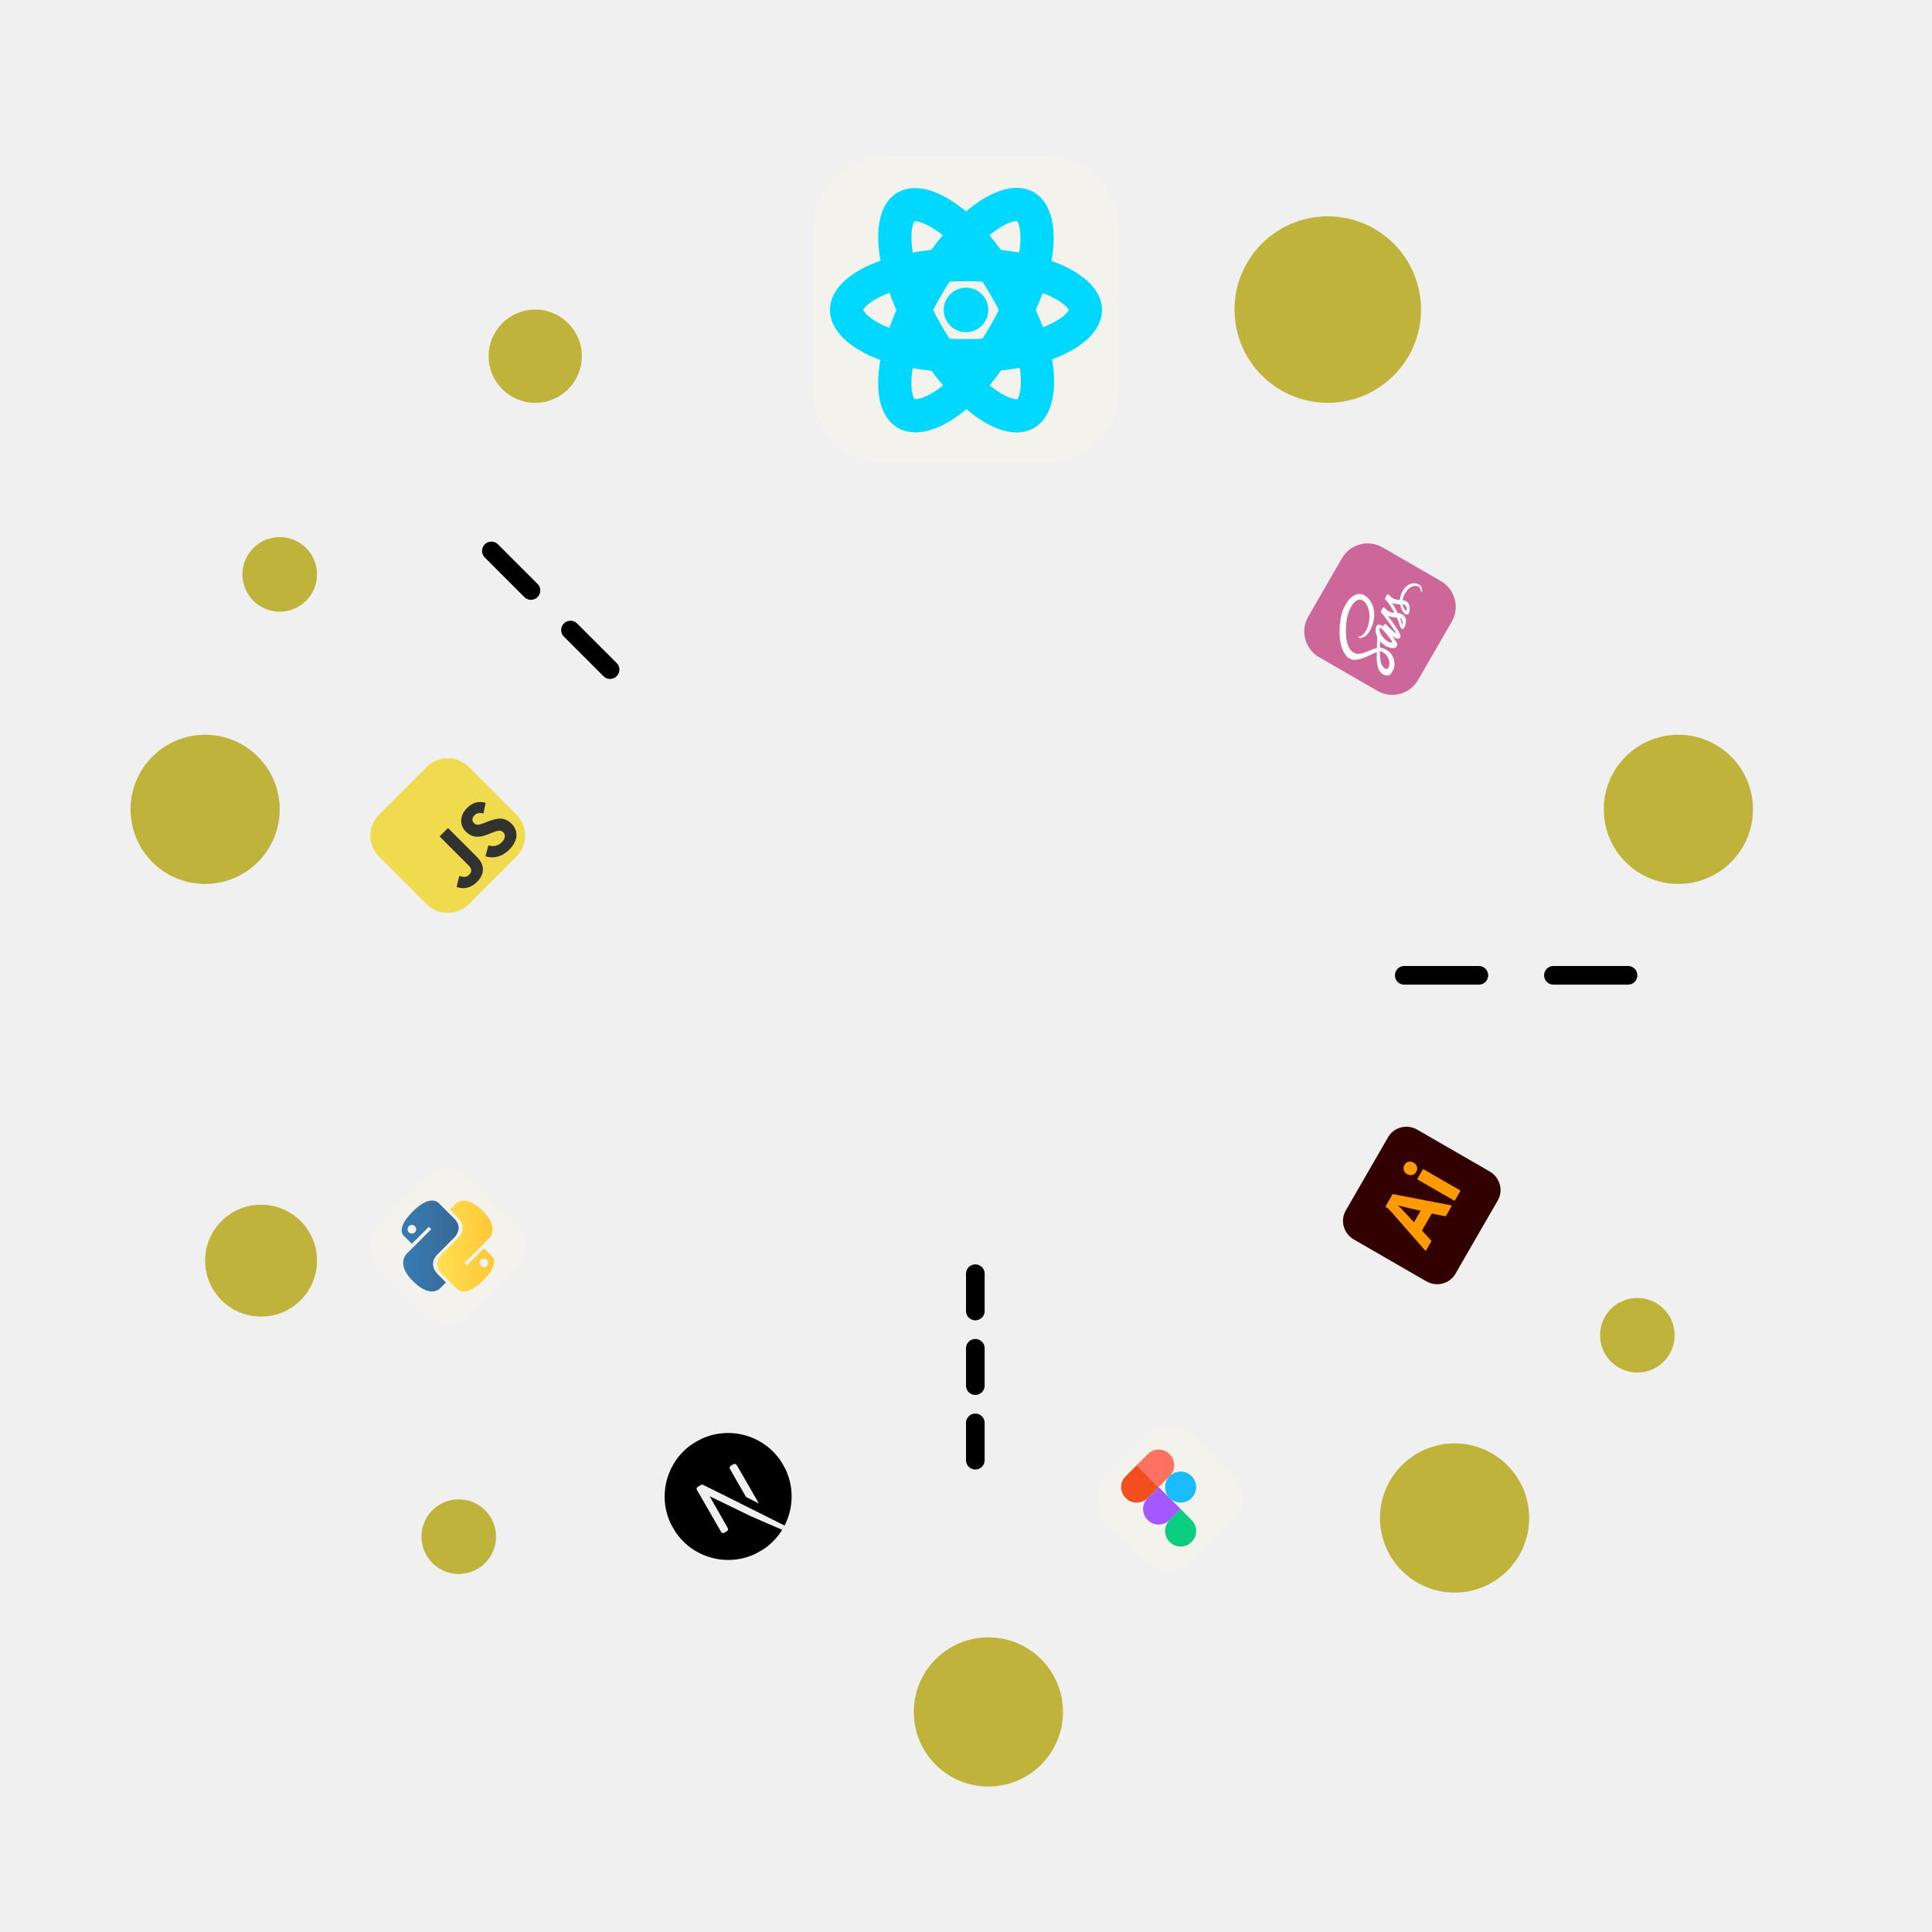
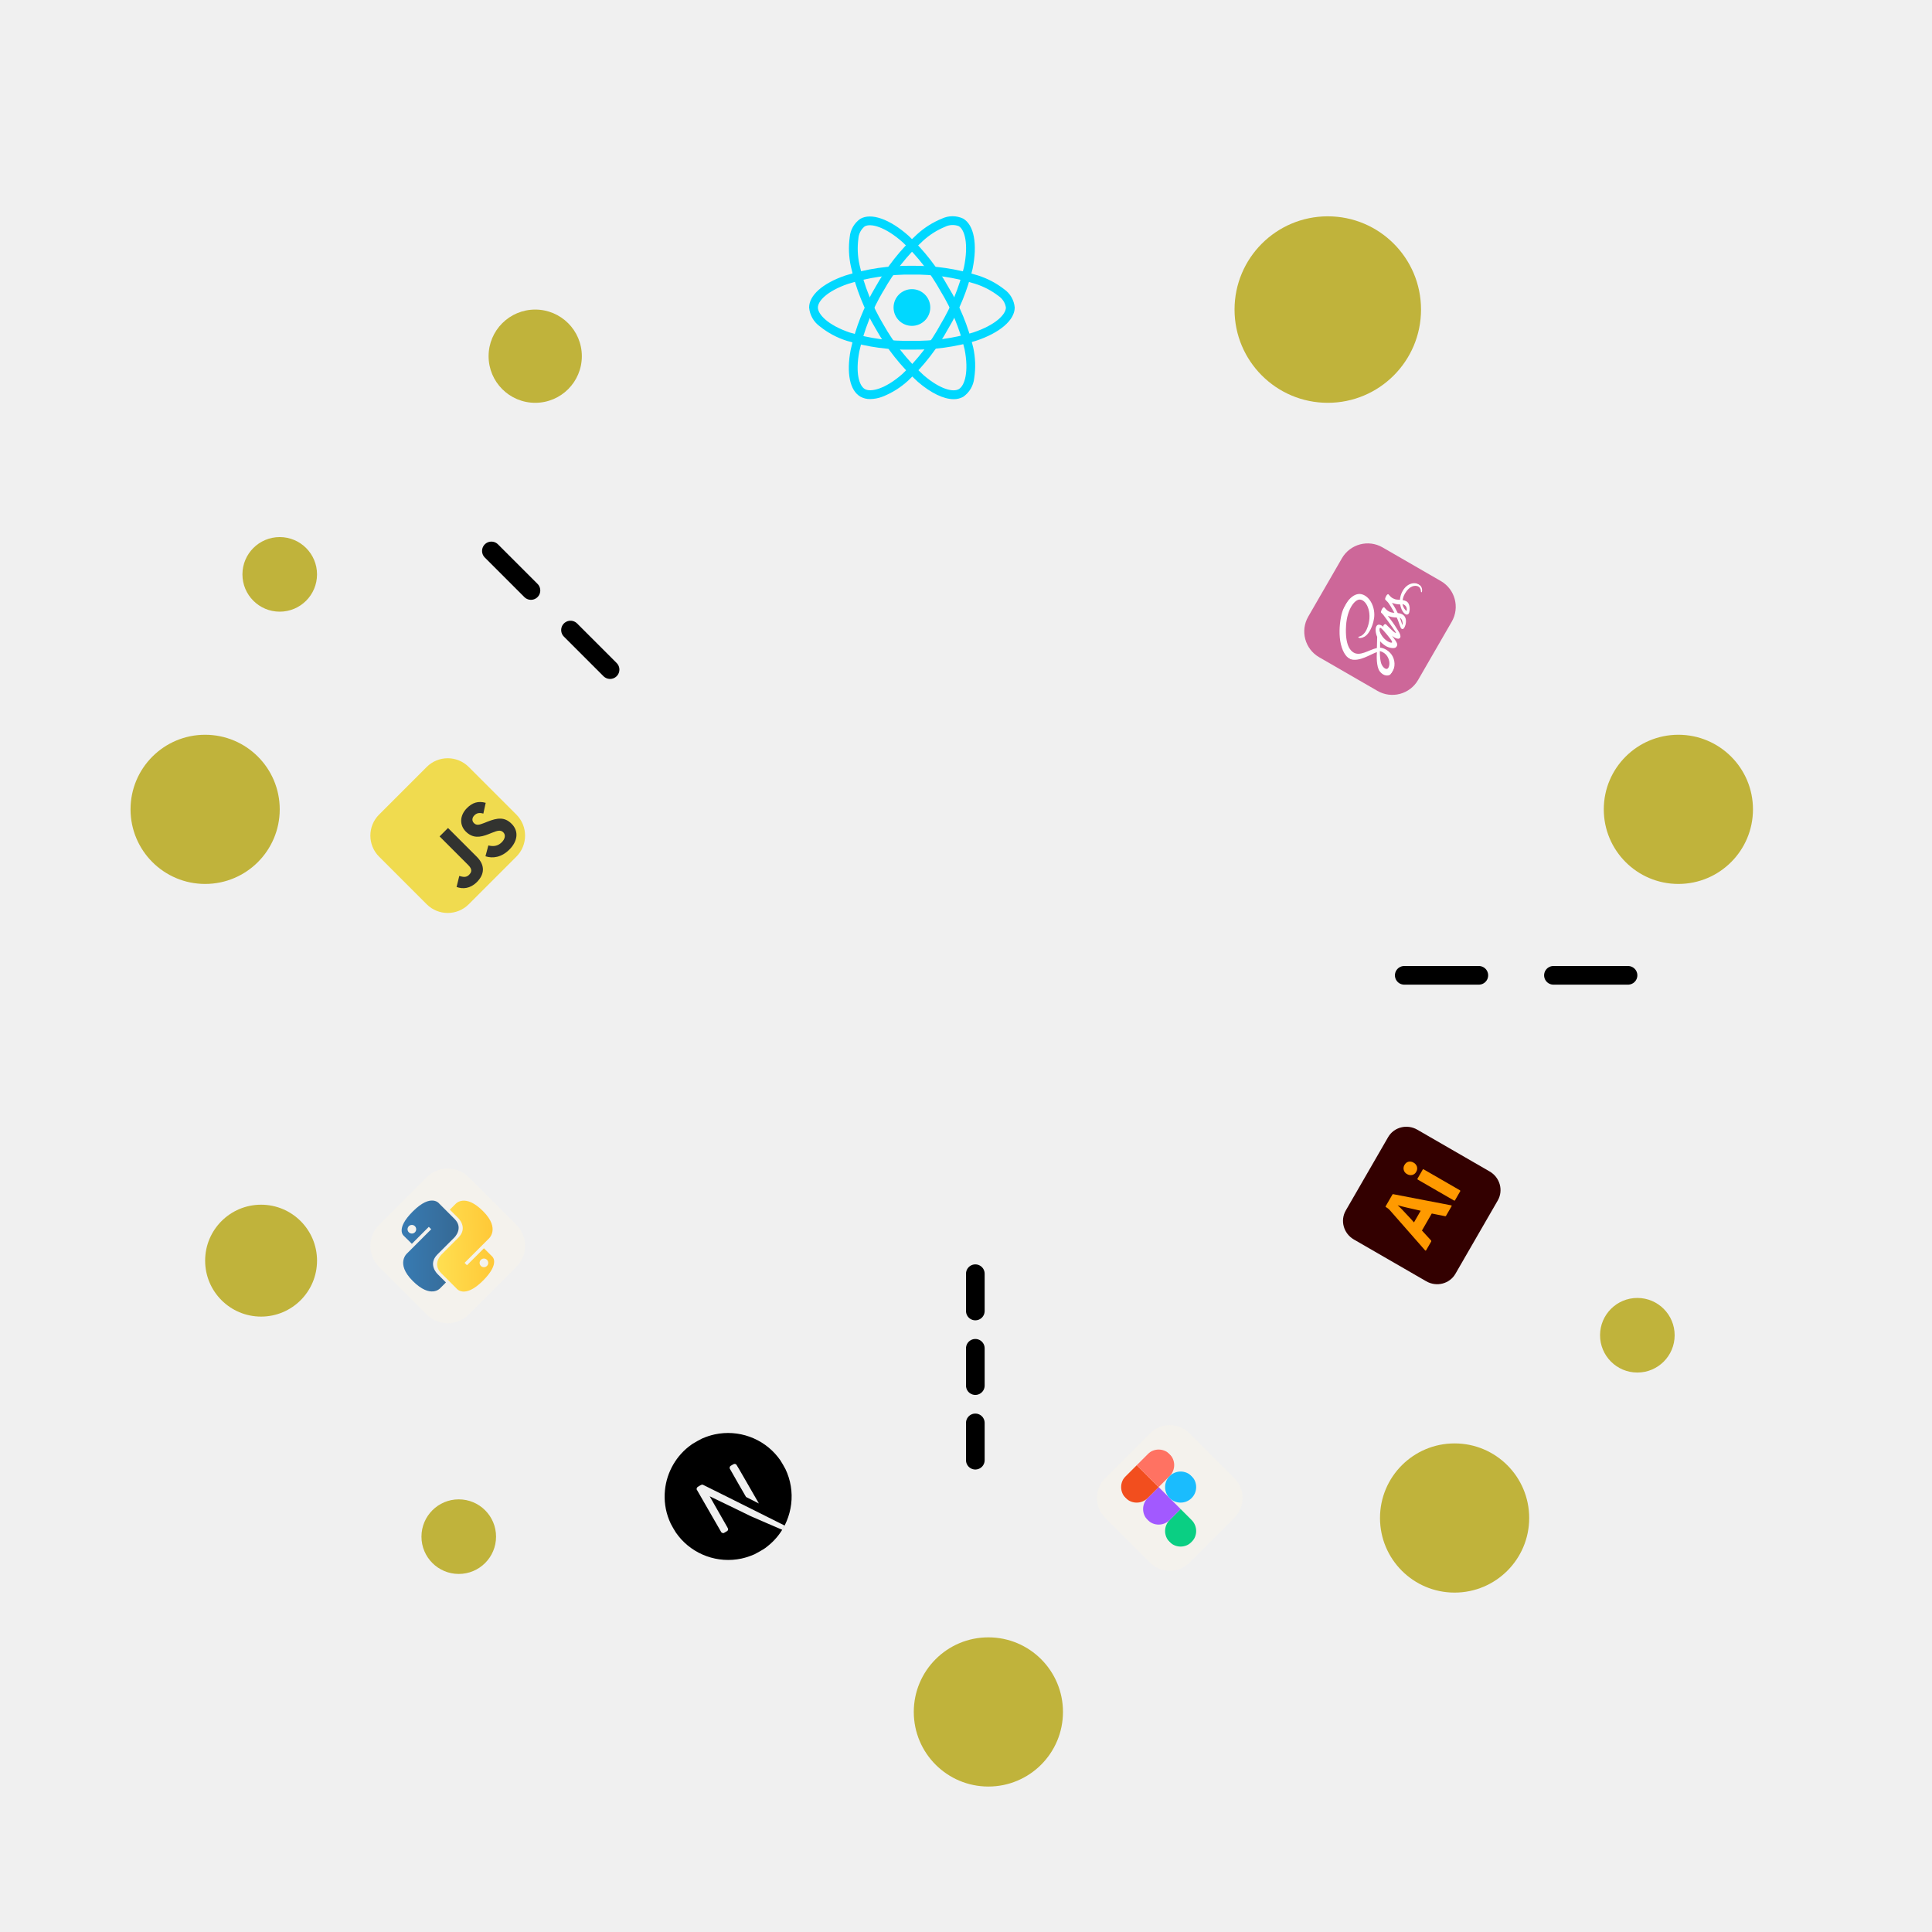
<svg xmlns="http://www.w3.org/2000/svg" width="300" height="300" viewBox="0 0 514 518" fill="none">
  <g clip-path="url(#clip0_93_16)">
    <path d="M112.407 205.635L99.635 218.407C96.523 221.519 96.523 226.564 99.635 229.676L112.407 242.448C115.519 245.56 120.564 245.56 123.676 242.448L136.449 229.676C139.56 226.564 139.56 221.519 136.449 218.407L123.676 205.635C120.564 202.523 115.519 202.523 112.407 205.635Z" fill="#F0DB4F" />
    <path d="M120.412 237.811L121.139 234.858C122.123 235.132 122.978 235.342 123.753 234.567C124.495 233.825 124.673 233.067 123.543 231.937L115.861 224.255L118.121 221.996L125.835 229.71C128.175 232.05 127.868 234.486 125.867 236.488C124.059 238.295 122.074 238.408 120.412 237.811M128.159 229.58L128.934 226.675C130.209 226.982 131.419 226.933 132.533 225.82C133.469 224.884 133.598 223.819 132.952 223.173C132.178 222.399 131.29 222.737 129.805 223.319L128.998 223.641C126.675 224.577 124.722 224.787 122.882 222.947C121.187 221.253 121.187 218.671 123.205 216.653C124.641 215.217 126.174 214.684 128.224 215.249L127.594 218.138C126.513 217.832 125.819 217.977 125.174 218.622C124.512 219.284 124.512 220.123 125.061 220.672C125.738 221.35 126.432 221.204 127.82 220.656L128.627 220.333C131.371 219.236 133.291 218.993 135.179 220.882C137.213 222.915 136.729 225.626 134.582 227.773C132.484 229.871 130.128 230.226 128.159 229.58Z" fill="#323330" />
  </g>
  <g clip-path="url(#clip1_93_16)">
    <path d="M357.793 149.679L348.762 165.321C346.561 169.133 347.867 174.006 351.679 176.207L367.321 185.238C371.133 187.439 376.006 186.133 378.207 182.321L387.238 166.679C389.439 162.867 388.133 157.994 384.321 155.793L368.679 146.762C364.867 144.561 359.994 145.867 357.793 149.679Z" fill="#CD6799" />
    <mask id="mask0_93_16" style="mask-type:luminance" maskUnits="userSpaceOnUse" x="352" y="149" width="32" height="34">
      <path d="M352.733 172.521L366.014 149.518L383.257 159.472L369.975 182.476L352.733 172.521Z" fill="white" />
    </mask>
    <g mask="url(#mask0_93_16)">
      <path d="M374.072 158.448C373.613 159.252 373.404 160.061 373.352 160.809C372.805 160.778 372.303 160.774 372.004 160.652C371.657 160.508 371.43 160.444 371.073 160.171C370.716 159.897 370.297 159.353 370.252 159.333C370.208 159.313 369.984 159.245 369.713 159.704C369.442 160.164 369.304 160.616 369.399 160.733C369.494 160.849 369.72 161.097 369.972 161.321C370.346 161.643 371.358 163.353 371.864 164.289C371.468 164.268 371.122 164.247 370.89 164.153C370.543 164.008 370.316 163.944 369.959 163.671C369.602 163.397 369.183 162.853 369.138 162.833C369.094 162.813 368.87 162.745 368.599 163.205C368.328 163.664 368.19 164.116 368.285 164.233C368.38 164.349 368.637 164.565 368.858 164.821C369.08 165.078 370.935 167.644 371.412 168.311C371.605 168.581 371.792 168.855 371.973 169.134C371.973 169.134 371.983 169.145 371.997 169.17C372.054 169.257 372.109 169.345 372.163 169.434L372.168 169.436C372.245 169.565 372.311 169.693 372.291 169.726C372.277 169.751 371.948 169.623 371.583 169.306C370.81 168.636 369.688 167.456 369.64 167.434C369.615 167.419 369.423 167.208 369.107 167.474C368.796 167.731 368.93 167.965 368.913 167.994C368.896 168.024 368.955 168.086 368.955 168.086C368.955 168.086 367.646 166.843 367.033 167.905C366.65 168.569 366.848 169.904 367.241 170.735C367.224 171.413 367.208 172.09 367.193 172.768C367.188 173.096 367.179 173.432 367.171 173.746C367.145 173.754 367.114 173.758 367.087 173.765C364.972 174.257 362.63 176.074 360.845 174.909C360.195 174.483 358.564 173.234 358.903 167.702C359.202 163.16 361.309 160.625 362.661 160.756C364.592 160.942 366.158 164.785 364.46 168.676C363.81 170.16 362.851 170.58 362.543 170.649C362.221 170.721 362.192 170.743 362.193 170.839C362.188 170.992 362.42 171.026 362.554 171.047C362.902 171.103 363.666 170.944 364.352 170.327C364.959 169.781 366.023 168.218 366.401 165.799C366.822 163.091 365.44 159.987 363.152 159.343C360.835 158.683 358.227 161.657 357.522 165.488C357.102 167.765 356.977 170.426 357.504 172.695C358.131 175.391 359.394 176.49 360.056 176.721C362.408 177.536 365.47 175.413 367.164 174.834C367.164 174.913 367.162 174.984 367.16 175.045C367.113 175.796 366.991 178.693 367.902 179.958C368.932 181.393 370.354 181.239 370.767 180.834C372.048 179.574 372.19 177.602 371.433 176.062C370.676 174.522 369.014 173.696 368.059 173.654C368.047 173.653 368.035 173.654 368.024 173.656C368.023 173.454 368.02 173.246 368.019 173.043C368.015 172.671 368.02 172.298 368.032 171.925C368.34 172.294 368.746 172.668 369.388 173.106C370.142 173.625 371.353 173.893 372.001 173.702C372.286 173.615 372.419 173.394 372.501 173.252C372.788 172.756 372.504 172.296 372.16 171.767C371.739 171.12 371.203 170.447 371.203 170.447C371.203 170.447 372.88 171.869 373.413 170.945C373.607 170.609 373.367 170.017 373.232 169.737L373.236 169.739C373.236 169.739 373.228 169.724 373.208 169.69C373.173 169.625 373.152 169.585 373.152 169.585L373.143 169.58C372.986 169.31 372.627 168.699 372 167.738C371.193 166.5 370.087 165.117 370.087 165.117C370.087 165.117 370.465 165.268 371.144 165.43C371.542 165.526 372.037 165.531 372.495 165.572C372.607 165.815 372.663 165.96 372.663 165.96L372.67 165.958C372.75 166.15 372.837 166.357 372.913 166.574C373.195 167.347 373.505 168.255 373.642 168.434C373.805 168.646 373.973 168.715 374.196 168.62C374.359 168.551 374.497 168.34 374.613 168.11C374.821 167.682 374.888 167.334 374.907 167.155C374.956 166.886 374.985 166.555 374.945 166.208C374.872 165.567 374.555 165.02 373.915 164.684C373.563 164.498 373.154 164.412 372.75 164.364C372.716 164.288 372.679 164.216 372.644 164.14C372.017 162.832 371.196 161.625 371.196 161.625C371.196 161.625 371.574 161.776 372.253 161.938C372.595 162.024 373.014 162.036 373.412 162.064C373.568 163.045 373.96 163.82 374.287 164.204C374.899 164.91 375.362 164.903 375.667 164.559C375.807 164.404 375.868 164.104 375.895 163.873C375.955 163.594 375.985 163.242 375.945 162.866C375.872 162.225 375.66 161.526 375.02 161.189C374.727 161.037 374.402 160.95 374.068 160.898C374.161 160.195 374.452 159.389 375.1 158.52C376.489 156.657 377.964 156.982 378.445 157.361C378.926 157.74 378.97 158.324 378.978 158.514C378.986 158.703 378.989 158.767 379.059 158.79C379.161 158.827 379.196 158.757 379.247 158.63C379.312 158.449 379.429 157.335 378.485 156.74C377.287 155.964 375.26 156.362 374.072 158.448ZM370.368 176.869C370.707 177.949 370.447 179.031 369.986 179.296C369.491 179.582 368.521 178.798 368.227 177.542C368.047 176.777 367.983 175.889 367.963 175.313C367.96 175.182 367.959 174.991 367.953 174.758C367.953 174.719 367.955 174.697 367.955 174.697L367.95 174.56C369.214 174.892 370.011 175.733 370.368 176.869ZM369.872 170.144C370.302 170.7 371.463 172.014 371.214 172.262C371.001 172.475 369.82 172 368.947 171.02C368.509 170.527 368.083 169.771 367.96 169.403C367.765 168.809 367.861 168.333 368.08 168.331C368.365 168.333 369.602 169.797 369.872 170.144ZM374.08 167.259C374.074 167.385 374.055 167.497 374.005 167.524C373.972 167.544 373.946 167.434 373.946 167.434C373.946 167.434 373.697 166.624 373.567 166.286C373.49 166.09 373.399 165.858 373.293 165.607L373.347 165.638C373.99 166.009 374.063 166.88 374.08 167.259ZM375.153 163.78C375.062 163.823 374.901 163.713 374.514 163.171C374.362 162.96 374.144 162.542 374.028 161.977C374.186 162.013 374.333 162.058 374.453 162.133C375.261 162.605 375.228 163.359 375.153 163.78Z" fill="white" />
    </g>
  </g>
  <g clip-path="url(#clip2_93_16)">
-     <path d="M278.781 42H235.219C224.605 42 216 50.605 216 61.219V104.781C216 115.395 224.605 124 235.219 124H278.781C289.395 124 298 115.395 298 104.781V61.219C298 50.605 289.395 42 278.781 42Z" fill="#F4F2ED" />
-     <path d="M257 89.07C260.301 89.07 262.976 86.395 262.976 83.094C262.976 79.794 260.301 77.119 257 77.119C253.7 77.119 251.025 79.794 251.025 83.094C251.025 86.395 253.7 89.07 257 89.07Z" fill="#00D8FF" />
-     <path d="M257.001 70.945C265.024 70.945 272.477 72.096 278.097 74.031C284.868 76.362 289.031 79.895 289.031 83.095C289.031 86.429 284.619 90.182 277.348 92.591C271.851 94.413 264.617 95.364 257.001 95.364C249.192 95.364 241.798 94.471 236.238 92.571C229.205 90.167 224.969 86.365 224.969 83.095C224.969 79.921 228.944 76.415 235.62 74.087C241.26 72.121 248.898 70.945 256.999 70.945H257.001Z" stroke="#00D8FF" stroke-width="8.911" />
-     <path d="M246.424 77.054C250.432 70.104 255.152 64.223 259.636 60.321C265.038 55.62 270.179 53.779 272.95 55.377C275.839 57.042 276.886 62.74 275.341 70.243C274.173 75.914 271.382 82.656 267.577 89.254C263.676 96.018 259.209 101.978 254.787 105.843C249.19 110.735 243.78 112.505 240.947 110.871C238.198 109.287 237.146 104.091 238.465 97.145C239.58 91.276 242.376 84.073 246.422 77.054H246.424Z" stroke="#00D8FF" stroke-width="8.911" />
-     <path d="M246.434 89.271C242.414 82.329 239.677 75.3 238.535 69.467C237.16 62.439 238.132 57.066 240.901 55.463C243.787 53.793 249.246 55.73 254.974 60.816C259.304 64.661 263.751 70.445 267.567 77.037C271.479 83.795 274.412 90.641 275.552 96.403C276.995 103.695 275.827 109.266 272.997 110.904C270.25 112.494 265.224 110.811 259.865 106.199C255.337 102.303 250.493 96.283 246.434 89.271Z" stroke="#00D8FF" stroke-width="8.911" />
-   </g>
-   <g clip-path="url(#clip3_93_16)">
    <path d="M112.407 315.635L99.635 328.407C96.523 331.519 96.523 336.564 99.635 339.676L112.407 352.448C115.519 355.56 120.564 355.56 123.676 352.448L136.449 339.676C139.56 336.564 139.56 331.519 136.449 328.407L123.676 315.635C120.564 312.523 115.519 312.523 112.407 315.635Z" fill="#F4F2ED" />
    <path d="M108.677 324.812C103.908 329.58 106.274 331.35 106.274 331.35L108.421 333.487L112.972 328.937L113.615 329.58L107.257 335.938C107.257 335.938 103.86 338.643 108.671 343.454C113.482 348.265 115.975 345.431 115.975 345.431L117.564 343.842L115.332 341.609C115.332 341.609 112.583 339.032 115.289 336.325L119.802 331.813C119.802 331.813 122.379 329.318 119.887 326.826L115.768 322.707C115.768 322.707 113.659 319.829 108.677 324.812ZM107.608 328.761C107.716 328.654 107.843 328.568 107.984 328.51C108.124 328.452 108.275 328.422 108.427 328.422C108.579 328.422 108.729 328.452 108.87 328.51C109.01 328.568 109.138 328.654 109.245 328.761C109.353 328.869 109.438 328.996 109.497 329.137C109.555 329.277 109.585 329.428 109.585 329.58C109.585 329.732 109.555 329.883 109.497 330.023C109.438 330.164 109.353 330.291 109.245 330.399C109.138 330.506 109.01 330.592 108.87 330.65C108.729 330.708 108.579 330.738 108.427 330.738C108.275 330.738 108.124 330.708 107.984 330.65C107.843 330.592 107.716 330.506 107.608 330.399C107.501 330.291 107.415 330.164 107.357 330.023C107.299 329.883 107.269 329.732 107.269 329.58C107.269 329.428 107.299 329.277 107.357 329.137C107.415 328.996 107.501 328.869 107.608 328.761Z" fill="url(#paint0_linear_93_16)" />
    <path d="M127.497 343.361C132.265 338.593 129.9 336.823 129.9 336.823L127.752 334.686L123.202 339.236L122.559 338.593L128.916 332.236C128.916 332.236 132.313 329.531 127.502 324.719C122.691 319.908 120.199 322.742 120.199 322.742L118.609 324.331L120.842 326.564C120.842 326.564 123.59 329.141 120.884 331.848L116.371 336.361C116.371 336.361 113.795 338.855 116.286 341.347L120.406 345.466C120.406 345.466 122.514 348.344 127.497 343.361ZM128.565 339.412C128.458 339.519 128.33 339.605 128.19 339.663C128.049 339.721 127.899 339.751 127.747 339.751C127.595 339.751 127.444 339.721 127.304 339.663C127.163 339.605 127.035 339.519 126.928 339.412C126.82 339.304 126.735 339.177 126.677 339.036C126.618 338.896 126.588 338.745 126.588 338.593C126.588 338.441 126.618 338.291 126.677 338.15C126.735 338.01 126.82 337.882 126.928 337.775C127.035 337.667 127.163 337.582 127.304 337.523C127.444 337.465 127.595 337.435 127.747 337.435C127.899 337.435 128.049 337.465 128.19 337.523C128.33 337.582 128.458 337.667 128.565 337.775C128.673 337.882 128.758 338.01 128.817 338.15C128.875 338.291 128.905 338.441 128.905 338.593C128.905 338.745 128.875 338.896 128.816 339.036C128.758 339.177 128.673 339.304 128.565 339.412Z" fill="url(#paint1_linear_93_16)" />
  </g>
-   <g clip-path="url(#clip4_93_16)">
+   <g clip-path="url(#clip3_93_16)">
    <path d="M207.793 409.992C207.717 410.114 207.736 410.127 207.81 410.013C207.835 409.981 207.854 409.945 207.866 409.906C207.854 409.887 207.854 409.887 207.793 409.992ZM207.944 409.745C207.917 409.819 207.917 409.819 207.963 409.754C207.98 409.73 207.993 409.703 208.001 409.675C207.986 409.65 207.975 409.664 207.944 409.745ZM208.038 409.576C208.011 409.649 208.011 409.649 208.057 409.585C208.073 409.56 208.086 409.533 208.094 409.504C208.08 409.481 208.068 409.495 208.038 409.576ZM208.134 409.406C208.106 409.48 208.106 409.48 208.15 409.415C208.174 409.377 208.191 409.341 208.188 409.336C208.175 409.313 208.162 409.326 208.134 409.406ZM208.255 409.163C208.194 409.288 208.184 409.352 208.248 409.251C208.288 409.178 208.345 409.034 208.326 409.045C208.295 409.082 208.277 409.126 208.254 409.164L208.255 409.163ZM183.765 387.066C183.7 387.11 183.509 387.244 183.341 387.361C179.375 390.156 176.76 394.669 176.282 399.572C176.009 402.267 176.392 404.988 177.396 407.503C177.745 408.381 177.869 408.629 178.502 409.727C179.136 410.824 179.286 411.051 179.873 411.792C183.867 416.86 190.483 419.232 196.809 417.873C197.946 417.626 199.074 417.257 200.294 416.725C200.767 416.516 202.693 415.404 203.111 415.099C204.964 413.735 206.353 412.281 207.521 410.482C207.7 410.206 207.728 410.145 207.678 410.136C206.255 409.535 204.836 408.925 203.421 408.306L199.233 406.487L193.765 403.823C191.941 402.927 190.11 402.043 188.274 401.173C188.264 401.179 189.371 403.127 190.732 405.496C193.115 409.648 193.212 409.816 193.215 409.942C193.232 410.087 193.196 410.232 193.114 410.353C193.048 410.448 192.971 410.505 192.536 410.756L192.038 411.044L191.862 411.038C191.75 411.032 191.642 410.998 191.549 410.937L191.411 410.844L188.084 405.071L184.763 399.295L184.788 399.127C184.805 399.023 184.843 398.923 184.899 398.833C184.986 398.706 185.028 398.669 185.526 398.382C186.111 398.044 186.22 398.011 186.471 398.091C188.691 399.178 190.903 400.277 193.11 401.389C196.697 403.185 201.594 405.635 203.998 406.835L208.372 409.02L208.443 408.877C209.134 407.484 209.636 406.004 209.933 404.477C210.562 401.284 210.257 397.977 209.055 394.952C208.706 394.074 208.583 393.825 207.949 392.728C207.315 391.63 207.165 391.404 206.579 390.663C202.584 385.595 195.969 383.223 189.642 384.581C188.463 384.841 187.313 385.218 186.209 385.707C185.914 385.84 183.992 386.904 183.767 387.067L183.765 387.066ZM194.93 392.492C195.018 392.486 195.106 392.498 195.189 392.527C195.272 392.555 195.349 392.6 195.415 392.659C195.484 392.722 196.413 394.319 198.489 397.926L201.467 403.107L199.749 402.234L198.026 401.363L195.856 397.606C194.45 395.17 193.672 393.799 193.646 393.724C193.602 393.544 193.63 393.354 193.724 393.195C193.805 393.071 193.846 393.041 194.302 392.778C194.728 392.532 194.803 392.494 194.93 392.492Z" fill="black" />
  </g>
  <circle cx="388" cy="407" r="20" fill="#C0B33B" />
  <circle cx="141.5" cy="95.5" r="12.5" fill="#C0B33B" />
  <circle cx="354" cy="83" r="25" fill="#C0B33B" />
  <circle cx="53" cy="217" r="20" fill="#C0B33B" />
  <circle cx="73" cy="154" r="10" fill="#C0B33B" />
  <circle cx="437" cy="358" r="10" fill="#C0B33B" />
  <circle cx="448" cy="217" r="20" fill="#C0B33B" />
  <circle cx="263" cy="459" r="20" fill="#C0B33B" />
  <circle cx="68" cy="338" r="15" fill="#C0B33B" />
  <circle cx="121" cy="412" r="10" fill="#C0B33B" />
  <line x1="259.5" y1="341.5" x2="259.5" y2="396.5" stroke="black" stroke-width="5" stroke-linecap="round" stroke-dasharray="10 10" />
  <line x1="434.5" y1="261.5" x2="359.5" y2="261.5" stroke="black" stroke-width="5" stroke-linecap="round" stroke-dasharray="20 20" />
  <line x1="129.749" y1="147.713" x2="168.64" y2="186.604" stroke="black" stroke-width="5" stroke-linecap="round" stroke-dasharray="15 15" />
-   <g clip-path="url(#clip5_93_16)">
+   <g clip-path="url(#clip4_93_16)">
    <path d="M306.324 384.303L294.303 396.324C291.374 399.253 291.374 404.002 294.303 406.931L306.324 418.952C309.253 421.88 314.002 421.88 316.931 418.952L328.952 406.931C331.88 404.002 331.88 399.253 328.952 396.324L316.931 384.303C314.002 381.374 309.253 381.374 306.324 384.303Z" fill="#F4F2ED" />
    <mask id="mask1_93_16" style="mask-type:luminance" maskUnits="userSpaceOnUse" x="296" y="386" width="31" height="31">
      <path d="M296.867 398.711L308.654 386.923L326.332 404.601L314.544 416.388L296.867 398.711Z" fill="white" />
    </mask>
    <g mask="url(#mask1_93_16)">
      <path d="M317.492 413.441C319.118 411.815 319.118 409.175 317.492 407.548L314.545 404.602L311.599 407.548C309.973 409.175 309.973 411.815 311.599 413.441C313.226 415.067 315.865 415.067 317.492 413.441Z" fill="#0ACF83" />
      <path d="M305.707 407.548C304.08 405.922 304.08 403.282 305.707 401.656L308.653 398.709L314.545 404.602L311.599 407.548C309.973 409.175 307.333 409.175 305.707 407.548Z" fill="#A259FF" />
      <path d="M299.814 401.656C298.188 400.029 298.188 397.389 299.814 395.763L302.76 392.817L308.653 398.709L305.707 401.656C304.08 403.282 301.44 403.282 299.814 401.656Z" fill="#F24E1E" />
      <path d="M302.76 392.817L305.707 389.871C307.333 388.244 309.973 388.244 311.599 389.871C313.225 391.497 313.225 394.137 311.599 395.763L308.653 398.709L302.76 392.817Z" fill="#FF7262" />
      <path d="M317.492 395.763C319.118 397.389 319.118 400.029 317.492 401.656C315.865 403.282 313.225 403.282 311.599 401.656C309.973 400.029 309.973 397.39 311.599 395.763C313.225 394.137 315.865 394.137 317.492 395.763Z" fill="#1ABCFE" />
    </g>
  </g>
-   <g clip-path="url(#clip6_93_16)">
+   <g clip-path="url(#clip5_93_16)">
    <path d="M370.178 304.888L358.822 324.557C357.264 327.256 358.241 330.739 361.006 332.335L380.392 343.528C383.157 345.124 386.661 344.229 388.22 341.529L399.575 321.861C401.134 319.161 400.157 315.679 397.392 314.083L378.006 302.89C375.241 301.294 371.736 302.189 370.178 304.888Z" fill="#330000" />
    <path d="M381.88 325.362L379.246 329.925L381.663 332.558C381.709 332.602 381.739 332.66 381.748 332.723C381.756 332.785 381.742 332.848 381.708 332.9L380.374 335.211C380.298 335.343 380.197 335.346 380.071 335.221L370.702 324.544C370.603 324.435 370.488 324.315 370.355 324.186C370.115 323.979 369.857 323.794 369.582 323.634C369.561 323.626 369.543 323.613 369.528 323.596C369.513 323.58 369.502 323.56 369.496 323.539C369.49 323.517 369.489 323.495 369.493 323.473C369.497 323.452 369.507 323.432 369.52 323.414L371.333 320.274C371.387 320.182 371.451 320.148 371.526 320.174L387.06 323.164C387.217 323.202 387.262 323.281 387.193 323.399L385.711 325.967C385.69 326.014 385.653 326.052 385.606 326.073C385.559 326.095 385.506 326.098 385.455 326.083L381.88 325.362ZM377.108 327.742L378.91 324.621L378.734 324.579L378.454 324.513L378.257 324.467L377.947 324.397L377.293 324.25L376.714 324.118L375.205 323.774C374.83 323.688 374.457 323.598 374.084 323.503L373.782 323.425L373.425 323.332L372.874 323.185L372.77 323.157L372.759 323.177C373.187 323.556 373.598 323.954 373.991 324.369L374.787 325.22L375.227 325.689L375.673 326.163C375.754 326.249 375.833 326.334 375.912 326.418L376.143 326.669L376.369 326.915L376.588 327.157L376.801 327.394C376.871 327.473 376.939 327.551 377.007 327.627L377.108 327.742ZM377.697 314.203C377.589 314.41 377.437 314.59 377.253 314.733C377.068 314.876 376.854 314.978 376.625 315.033C376.389 315.083 376.145 315.087 375.906 315.044C375.667 315.001 375.438 314.912 375.232 314.782C375.019 314.669 374.832 314.513 374.683 314.325C374.534 314.136 374.426 313.92 374.366 313.69C374.251 313.245 374.313 312.777 374.54 312.384L374.564 312.342C374.838 311.868 375.198 311.58 375.644 311.477C375.873 311.428 376.111 311.424 376.343 311.466C376.576 311.507 376.799 311.594 377 311.72C377.216 311.834 377.408 311.989 377.564 312.177C377.72 312.364 377.837 312.58 377.908 312.811C377.97 313.039 377.986 313.276 377.954 313.508C377.922 313.74 377.843 313.962 377.723 314.162L377.697 314.203ZM387.812 321.861L378.144 316.279C378.022 316.209 377.992 316.121 378.053 316.016L379.456 313.586C379.516 313.481 379.608 313.463 379.729 313.533L389.397 319.115C389.532 319.193 389.569 319.285 389.508 319.39L388.117 321.8C388.052 321.912 387.958 321.936 387.833 321.872L387.812 321.861Z" fill="#FF9A00" />
  </g>
+   <path d="M242.5 87.371C245.218 87.371 247.422 85.167 247.422 82.449C247.422 79.731 245.218 77.527 242.5 77.527C239.782 77.527 237.578 79.731 237.578 82.449C237.578 85.167 239.782 87.371 242.5 87.371Z" fill="#00D8FF" />
+   <path d="M242.5 93.734C236.584 93.877 230.683 93.079 225.017 91.371C222.4 90.541 219.959 89.234 217.818 87.516C217.001 86.929 216.32 86.172 215.823 85.298C215.326 84.423 215.024 83.451 214.938 82.449C214.938 79.194 218.513 76.005 224.502 73.918C230.319 72.069 236.397 71.173 242.5 71.264C248.522 71.18 254.518 72.06 260.262 73.871C262.783 74.674 265.141 75.918 267.227 77.545C268.031 78.104 268.701 78.834 269.191 79.681C269.681 80.529 269.978 81.474 270.062 82.449C270.062 85.831 266.066 89.259 259.628 91.389C254.072 93.041 248.296 93.832 242.5 93.734ZM242.5 73.619C236.661 73.541 230.847 74.393 225.275 76.143C219.763 78.066 217.292 80.697 217.292 82.443C217.292 84.27 219.948 87.142 225.779 89.137C231.2 90.763 236.843 91.519 242.5 91.379C248.045 91.478 253.572 90.728 258.89 89.154C264.944 87.148 267.7 84.272 267.7 82.449C267.601 81.823 267.373 81.225 267.03 80.692C266.688 80.159 266.239 79.703 265.712 79.352C263.845 77.909 261.738 76.807 259.488 76.096C253.994 74.371 248.259 73.534 242.5 73.619Z" fill="#00D8FF" />
+   <path d="M231.317 106.997C230.399 107.018 229.491 106.795 228.687 106.351C225.868 104.725 224.891 100.036 226.075 93.805C227.379 87.841 229.64 82.129 232.768 76.887C235.703 71.629 239.461 66.874 243.898 62.803C245.853 61.02 248.109 59.599 250.56 58.603C251.447 58.188 252.414 57.972 253.393 57.972C254.372 57.972 255.339 58.188 256.226 58.603C259.158 60.292 260.128 65.466 258.76 72.107C257.415 77.747 255.213 83.147 252.231 88.119C249.4 93.315 245.761 98.029 241.451 102.083C239.424 103.935 237.073 105.396 234.515 106.393C233.491 106.773 232.41 106.977 231.317 106.997ZM234.808 78.057C231.824 83.076 229.657 88.538 228.39 94.238C227.301 99.977 228.347 103.428 229.866 104.306C231.441 105.217 235.265 104.353 239.907 100.298C244.022 96.413 247.495 91.901 250.198 86.93C253.054 82.176 255.166 77.013 256.46 71.621C257.748 65.37 256.636 61.543 255.057 60.633C254.465 60.406 253.832 60.305 253.199 60.335C252.566 60.365 251.947 60.526 251.379 60.808C249.197 61.709 247.191 62.987 245.453 64.584C241.214 68.484 237.625 73.036 234.822 78.068L234.808 78.057Z" fill="#00D8FF" />
+   <path d="M253.677 107.023C251.009 107.023 247.621 105.408 244.093 102.375C239.578 98.266 235.757 93.455 232.778 88.127C229.689 82.957 227.446 77.327 226.136 71.449C225.567 68.863 225.462 66.197 225.825 63.574C225.909 62.602 226.205 61.659 226.693 60.813C227.18 59.967 227.848 59.238 228.648 58.678C231.575 56.983 236.543 58.725 241.612 63.226C245.826 67.207 249.405 71.811 252.224 76.877C255.311 81.926 257.577 87.433 258.937 93.192C259.53 95.873 259.621 98.641 259.207 101.355C259.108 102.356 258.794 103.323 258.287 104.192C257.779 105.06 257.089 105.808 256.266 106.385C255.474 106.823 254.581 107.044 253.677 107.023ZM234.816 86.942C237.673 92.034 241.323 96.638 245.628 100.583C250.056 104.393 253.568 105.212 255.078 104.324C256.653 103.408 257.815 99.671 256.618 93.625C255.306 88.127 253.133 82.87 250.178 78.051C247.488 73.202 244.073 68.793 240.049 64.978C235.277 60.741 231.406 59.794 229.829 60.708C229.338 61.107 228.934 61.604 228.645 62.167C228.355 62.731 228.185 63.348 228.146 63.98C227.833 66.319 227.935 68.695 228.447 70.999C229.708 76.62 231.858 82.003 234.818 86.945L234.816 86.942Z" fill="#00D8FF" />
  <defs>
    <linearGradient id="paint0_linear_93_16" x1="102.839" y1="334.011" x2="121.362" y2="333.918" gradientUnits="userSpaceOnUse">
      <stop stop-color="#387EB8" />
      <stop offset="1" stop-color="#366994" />
    </linearGradient>
    <linearGradient id="paint1_linear_93_16" x1="114.469" y1="334.215" x2="133.914" y2="333.669" gradientUnits="userSpaceOnUse">
      <stop stop-color="#FFE052" />
      <stop offset="1" stop-color="#FFC331" />
    </linearGradient>
    <clipPath id="clip0_93_16">
      <rect width="34" height="34" fill="white" transform="translate(94 224.042) rotate(-45)" />
    </clipPath>
    <clipPath id="clip1_93_16">
      <rect width="34" height="34" fill="white" transform="translate(344.778 172.222) rotate(-60)" />
    </clipPath>
    <clipPath id="clip2_93_16">
-       <rect width="82" height="82" fill="white" transform="translate(216 42)" />
+       <rect width="34" height="34" fill="white" transform="translate(94 334.042) rotate(-45)" />
    </clipPath>
    <clipPath id="clip3_93_16">
-       <rect width="34" height="34" fill="white" transform="translate(94 334.042) rotate(-45)" />
+       <rect width="34" height="34" fill="white" transform="translate(170 395) rotate(-30)" />
    </clipPath>
    <clipPath id="clip4_93_16">
-       <rect width="34" height="34" fill="white" transform="translate(170 395) rotate(-30)" />
+       <rect width="32" height="32" fill="white" transform="translate(289 401.627) rotate(-45)" />
    </clipPath>
    <clipPath id="clip5_93_16">
-       <rect width="32" height="32" fill="white" transform="translate(289 401.627) rotate(-45)" />
-     </clipPath>
-     <clipPath id="clip6_93_16">
      <rect width="34" height="34" fill="white" transform="translate(356 329.445) rotate(-60)" />
    </clipPath>
  </defs>
</svg>
